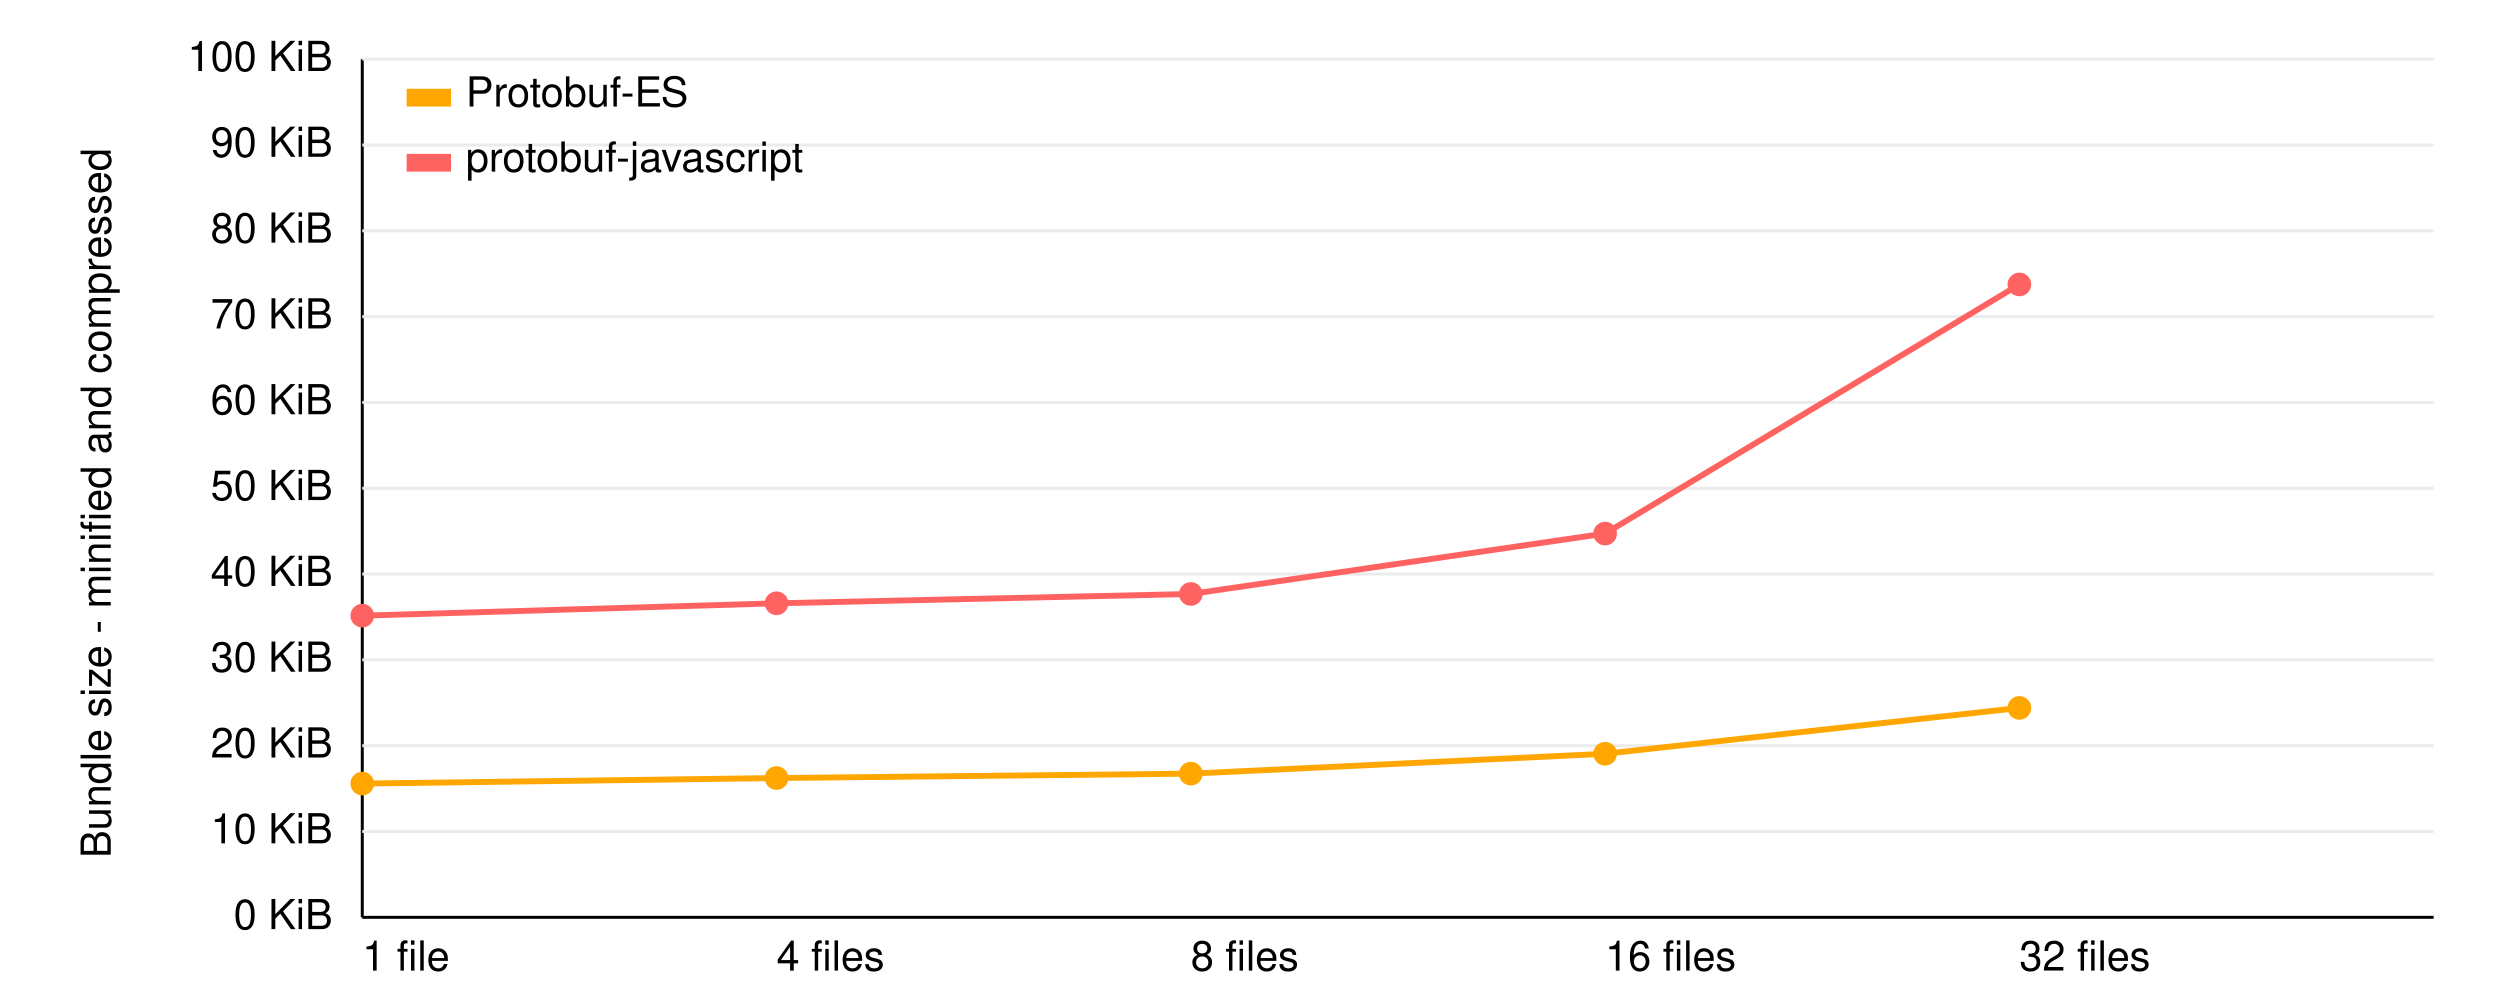
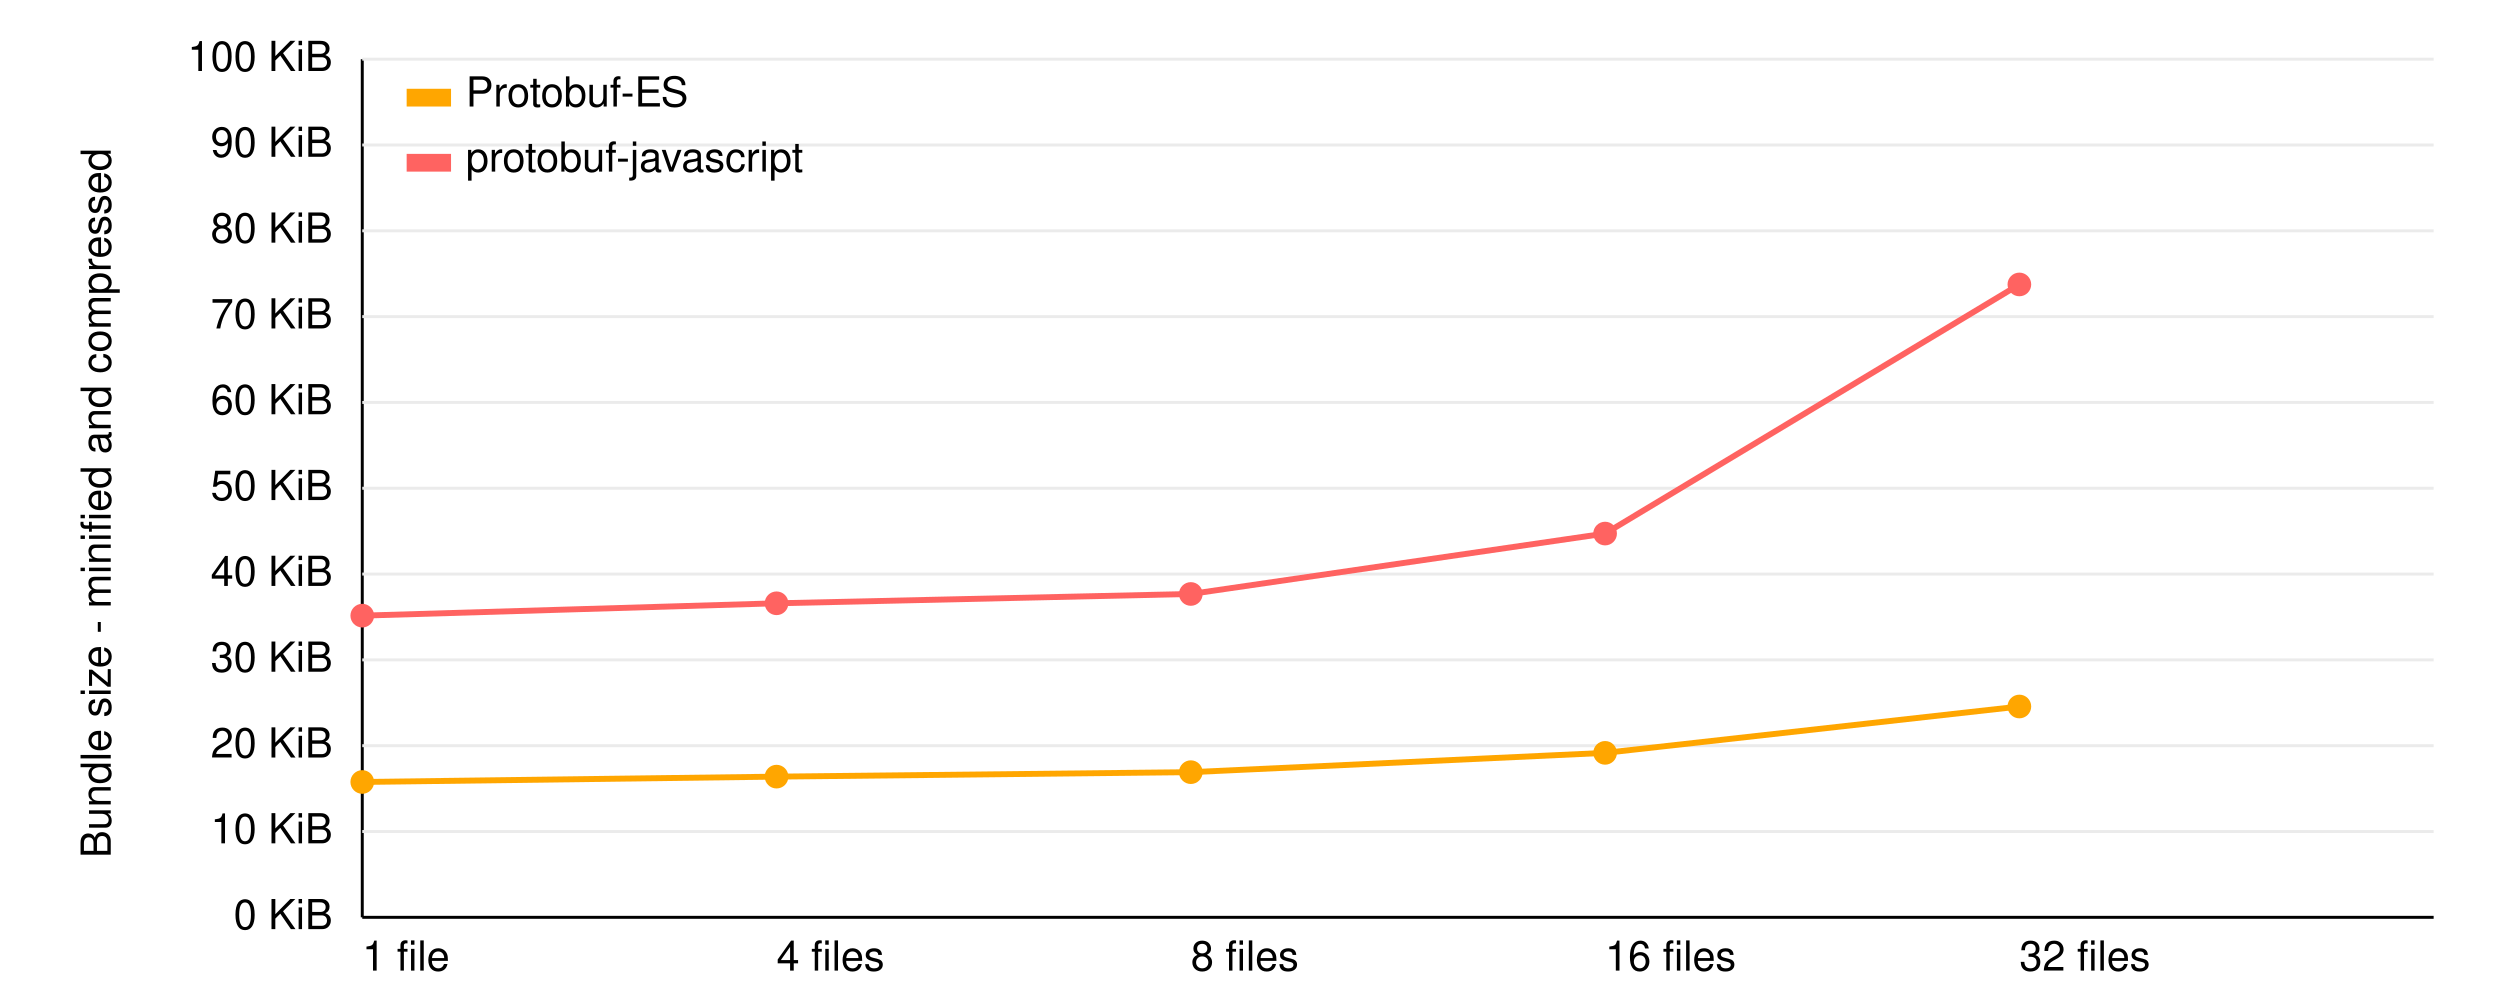
<svg xmlns="http://www.w3.org/2000/svg" version="1.1" width="820px" height="330px" viewBox="0 0 820 340" class="chart">
  <style>
      
      text {
        font: 14px Verdana, Helvetica, Arial, sans-serif;
      }
      
    </style>
  <g transform="translate(110,310)">
    <line y1="0" x2="700" stroke="black" />
    <text x="0" y="18" text-anchor="start">1 file</text>
    <text x="140" y="18" text-anchor="start">4 files</text>
    <text x="280" y="18" text-anchor="start">8 files</text>
    <text x="420" y="18" text-anchor="start">16 files</text>
    <text x="560" y="18" text-anchor="start">32 files</text>
  </g>
  <g transform="translate(110, 20)">
    <line x1="0" x2="0" y1="0" y2="290" stroke="black" />
    <g transform="rotate(-90), translate(-150,-85)">
      <text text-anchor="middle">Bundle size - minified and compressed</text>
    </g>
    <text x="-10" y="4" text-anchor="end">100 KiB</text>
    <line x1="0" x2="700" y1="0" y2="0" stroke="#ebebeb" />
    <text x="-10" y="33" text-anchor="end">90 KiB</text>
    <line x1="0" x2="700" y1="29" y2="29" stroke="#ebebeb" />
    <text x="-10" y="62" text-anchor="end">80 KiB</text>
    <line x1="0" x2="700" y1="58" y2="58" stroke="#ebebeb" />
    <text x="-10" y="91" text-anchor="end">70 KiB</text>
    <line x1="0" x2="700" y1="87" y2="87" stroke="#ebebeb" />
    <text x="-10" y="120" text-anchor="end">60 KiB</text>
    <line x1="0" x2="700" y1="116" y2="116" stroke="#ebebeb" />
    <text x="-10" y="149" text-anchor="end">50 KiB</text>
    <line x1="0" x2="700" y1="145" y2="145" stroke="#ebebeb" />
    <text x="-10" y="178" text-anchor="end">40 KiB</text>
    <line x1="0" x2="700" y1="174" y2="174" stroke="#ebebeb" />
    <text x="-10" y="207" text-anchor="end">30 KiB</text>
    <line x1="0" x2="700" y1="203" y2="203" stroke="#ebebeb" />
    <text x="-10" y="236" text-anchor="end">20 KiB</text>
    <line x1="0" x2="700" y1="232" y2="232" stroke="#ebebeb" />
    <text x="-10" y="265" text-anchor="end">10 KiB</text>
    <line x1="0" x2="700" y1="261" y2="261" stroke="#ebebeb" />
    <text x="-10" y="294" text-anchor="end">0 KiB</text>
  </g>
  <g transform="translate(110, 20)">
-     <polyline fill="none" stroke="#ffa600" stroke-width="2" points="0,244.801 140,242.929 280,241.445 420,234.722 560,219.228">
+     <polyline fill="none" stroke="#ffa600" stroke-width="2" points="0,244.26 140,242.456 280,240.944 420,234.421 560,218.755">
    </polyline>
-     <circle cx="0" cy="244.801" r="4" fill="#ffa600" />
-     <circle cx="140" cy="242.929" r="4" fill="#ffa600" />
-     <circle cx="280" cy="241.445" r="4" fill="#ffa600" />
-     <circle cx="420" cy="234.722" r="4" fill="#ffa600" />
-     <circle cx="560" cy="219.228" r="4" fill="#ffa600" />
+     <circle cx="0" cy="244.26" r="4" fill="#ffa600" />
+     <circle cx="140" cy="242.456" r="4" fill="#ffa600" />
+     <circle cx="280" cy="240.944" r="4" fill="#ffa600" />
+     <circle cx="420" cy="234.421" r="4" fill="#ffa600" />
+     <circle cx="560" cy="218.755" r="4" fill="#ffa600" />
  </g>
  <g transform="translate(110, 20)">
    <polyline fill="none" stroke="#ff6361" stroke-width="2" points="0,188.05 140,183.875 280,180.726 420,160.313 560,76.125">
    </polyline>
    <circle cx="0" cy="188.05" r="4" fill="#ff6361" />
    <circle cx="140" cy="183.875" r="4" fill="#ff6361" />
    <circle cx="280" cy="180.726" r="4" fill="#ff6361" />
    <circle cx="420" cy="160.313" r="4" fill="#ff6361" />
    <circle cx="560" cy="76.125" r="4" fill="#ff6361" />
  </g>
  <g transform="translate(125, 30)">
    <g transform="translate(0, 0)">
      <rect width="15" height="6" fill="#ffa600" />
      <text x="20" y="6">Protobuf-ES</text>
    </g>
    <g transform="translate(0, 22)">
      <rect width="15" height="6" fill="#ff6361" />
      <text x="20" y="6">protobuf-javascript</text>
    </g>
  </g>
</svg>
